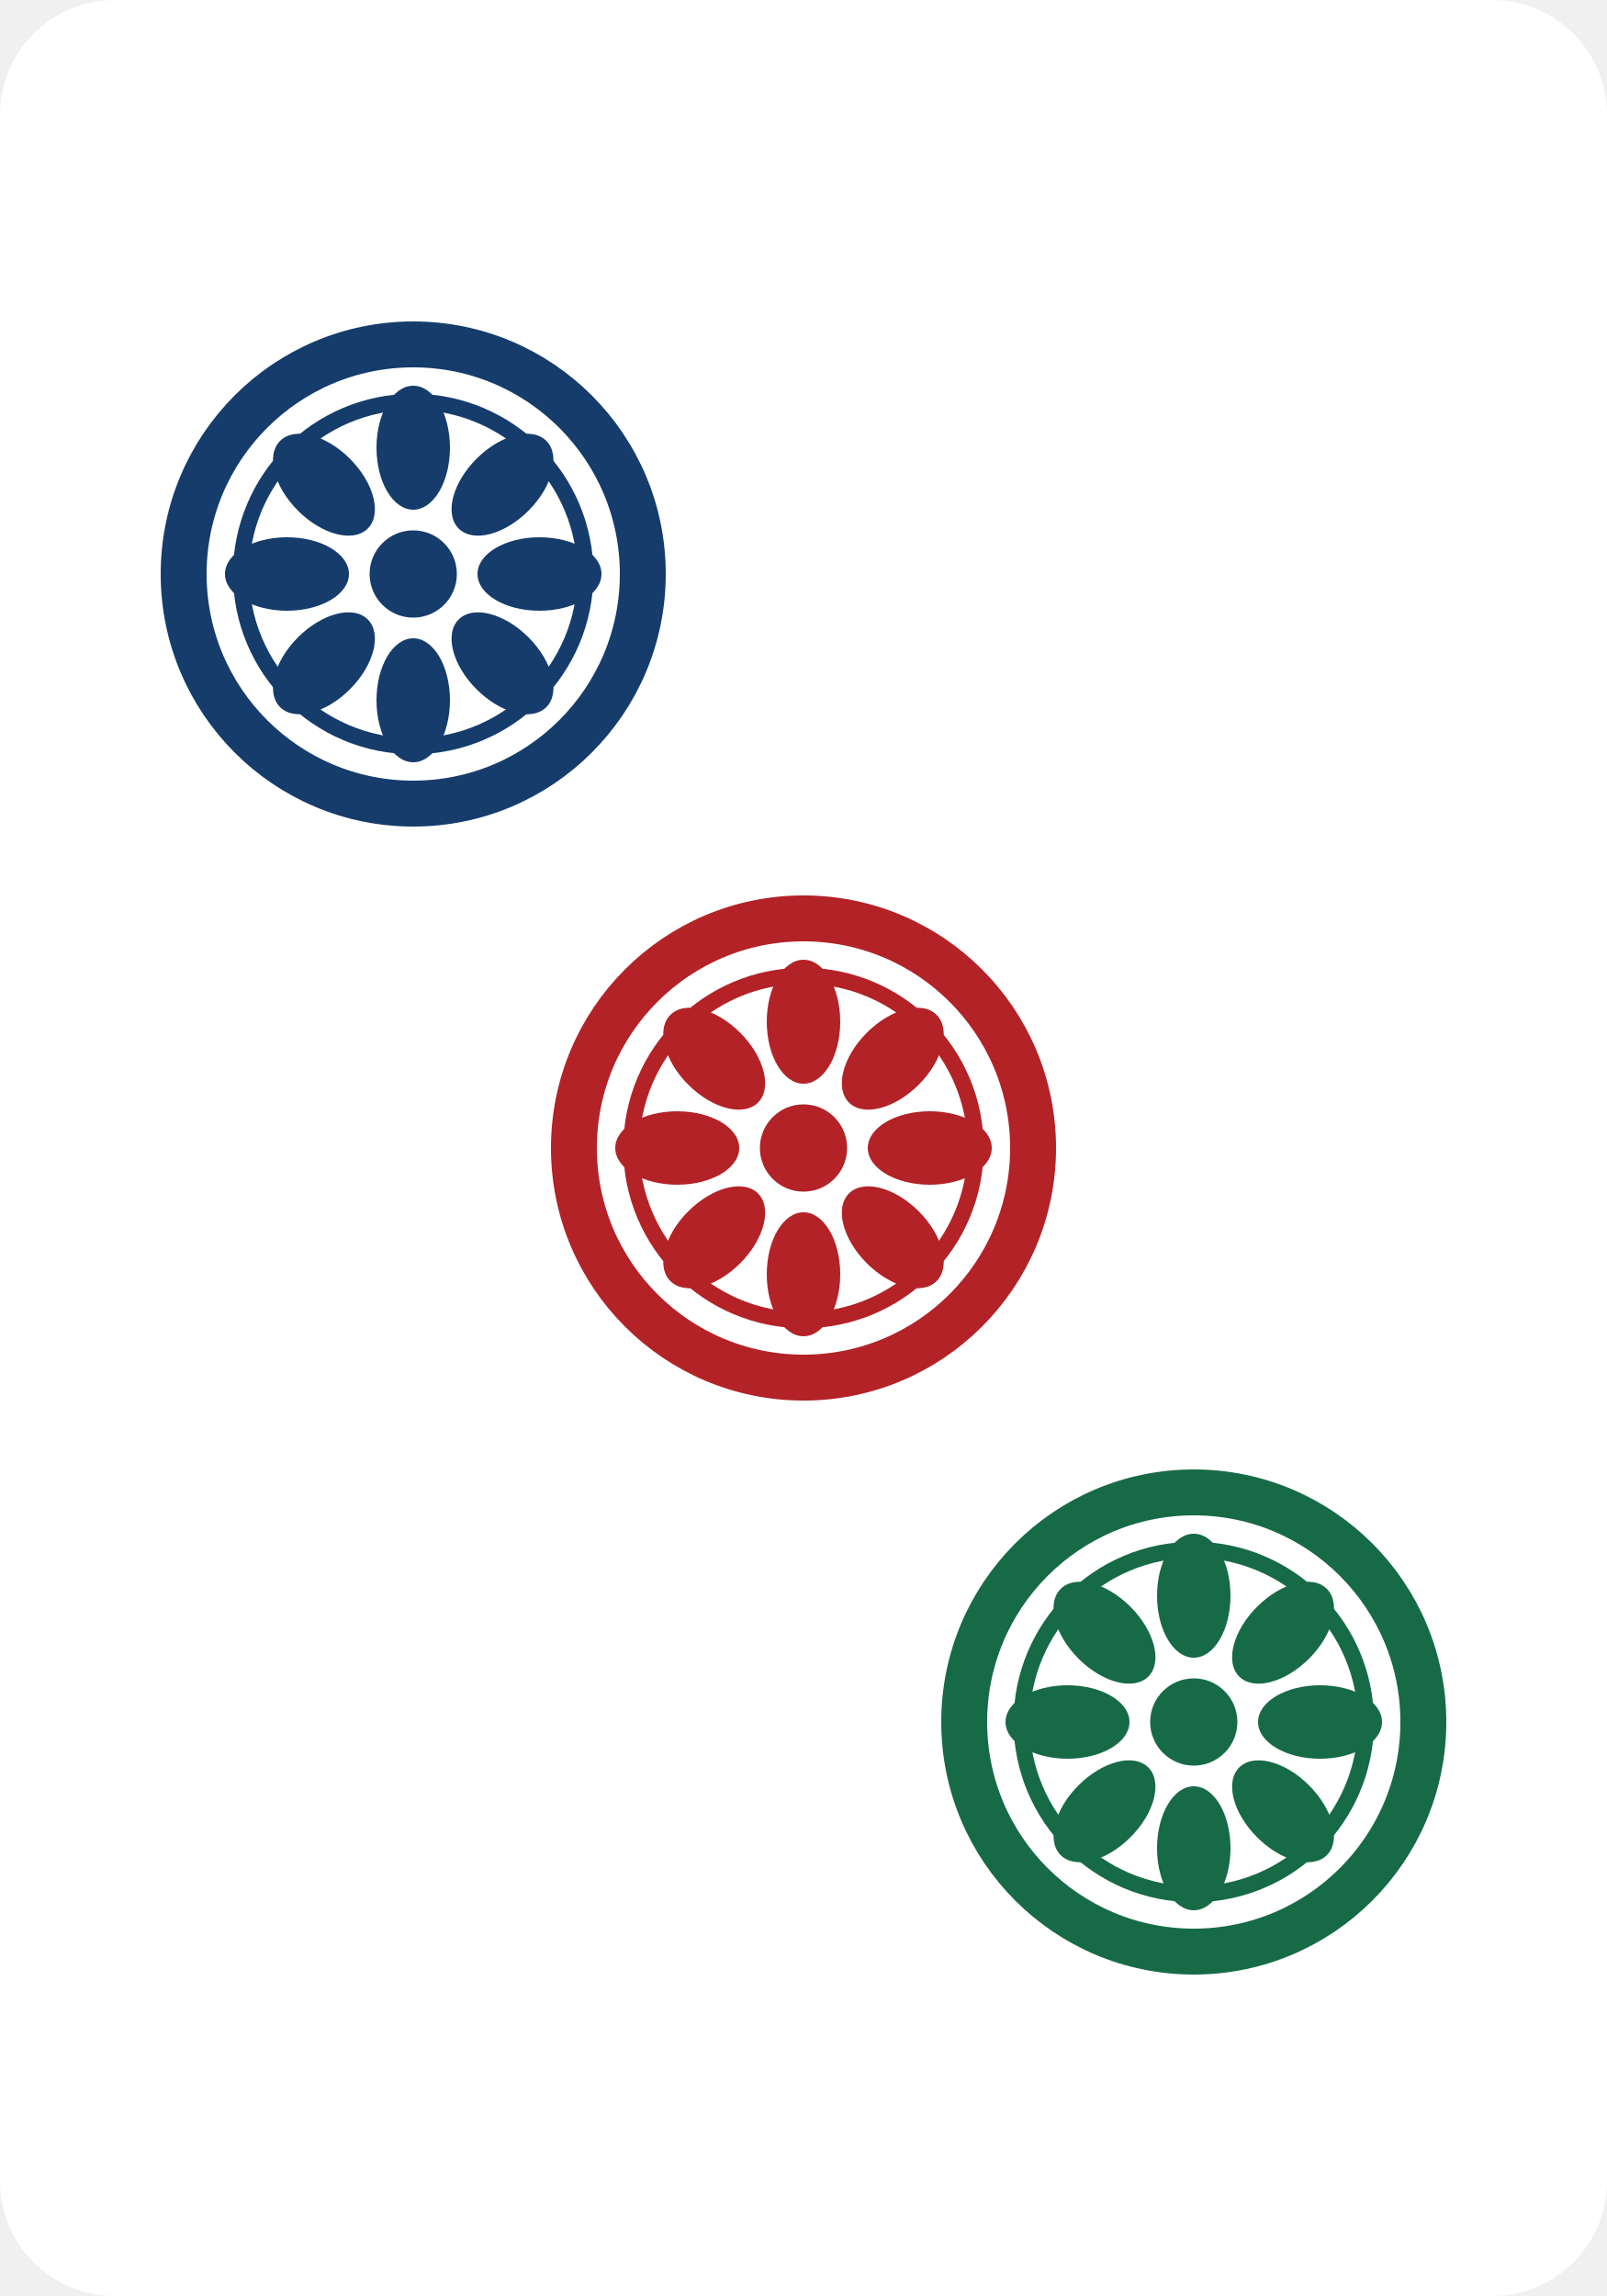
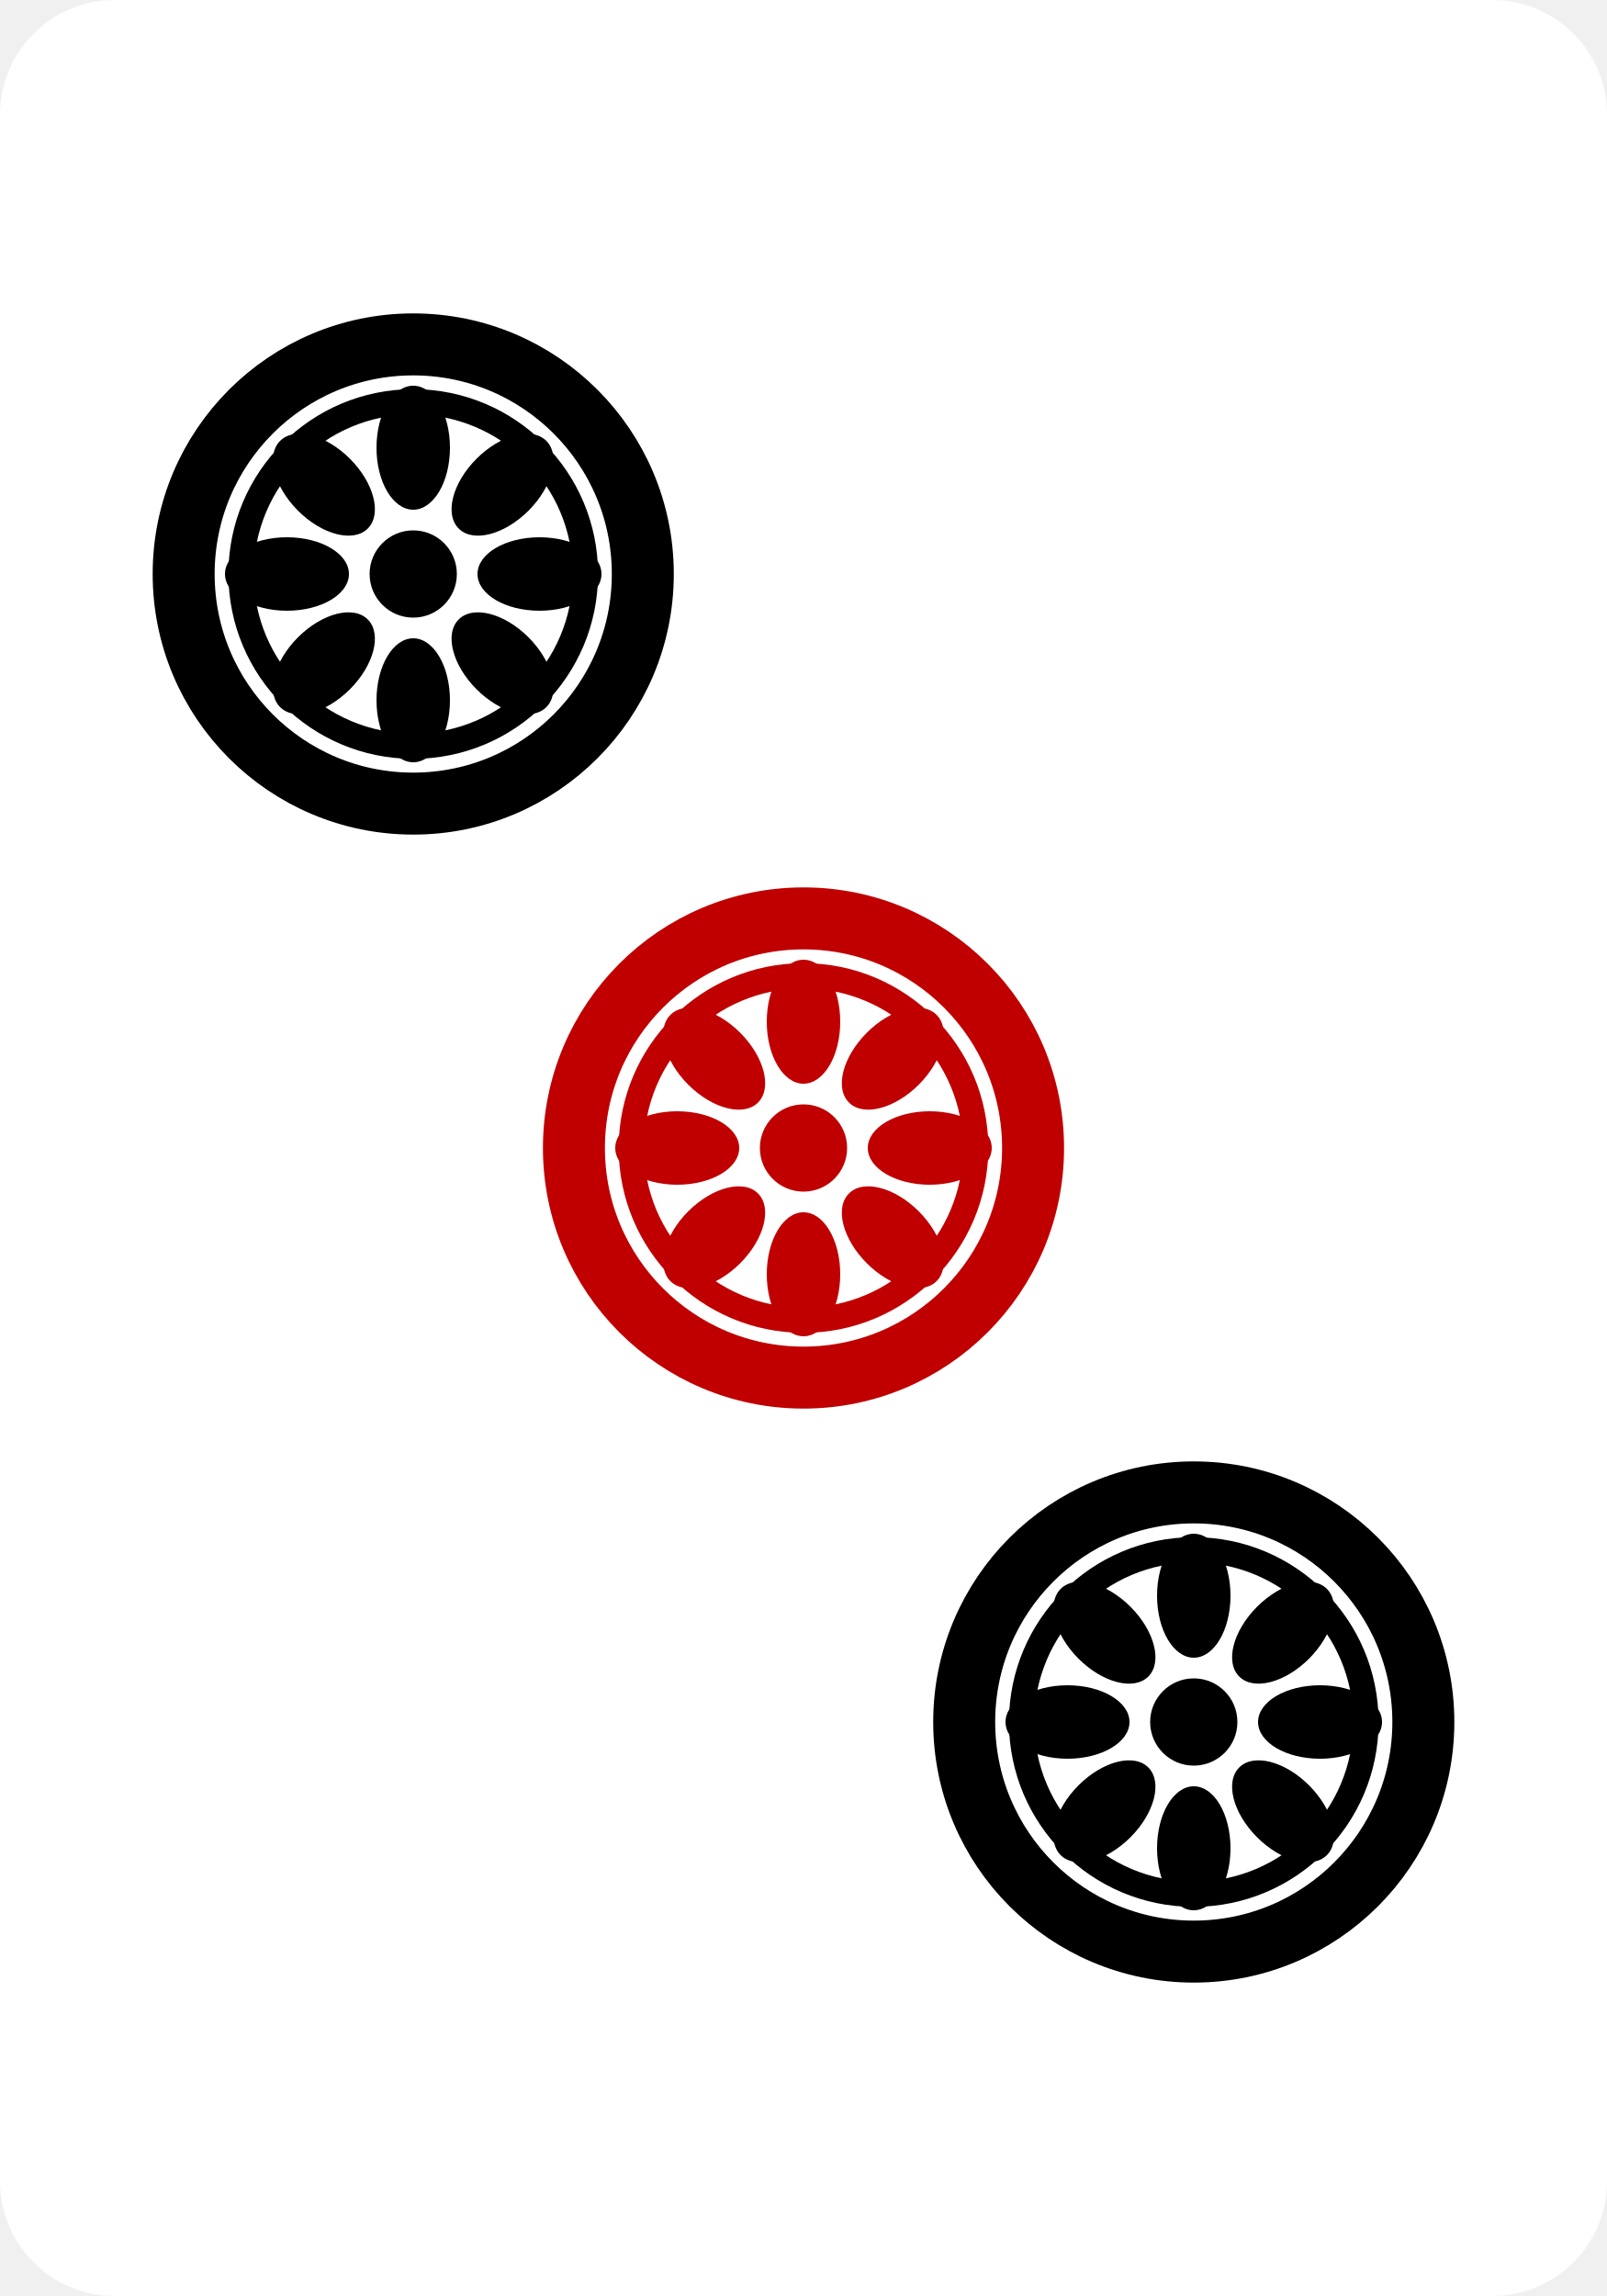
<svg xmlns="http://www.w3.org/2000/svg" viewBox="0 0 70 100">
  <rect width="70" height="100" rx="5" fill="#fff" />
-   <circle cx="18" cy="25" r="10" fill="none" stroke="#153c6b" stroke-width="2" />
-   <circle cx="18" cy="25" r="7.5" fill="none" stroke="#153c6b" stroke-width=".7" />
-   <ellipse cx="0" cy="-5.5" rx="1.6" ry="2.7" fill="#153c6b" transform="translate(18 25) rotate(0)" />
-   <ellipse cx="0" cy="-5.5" rx="1.6" ry="2.7" fill="#153c6b" transform="translate(18 25) rotate(45)" />
-   <ellipse cx="0" cy="-5.5" rx="1.6" ry="2.7" fill="#153c6b" transform="translate(18 25) rotate(90)" />
-   <ellipse cx="0" cy="-5.5" rx="1.6" ry="2.7" fill="#153c6b" transform="translate(18 25) rotate(135)" />
-   <ellipse cx="0" cy="-5.5" rx="1.6" ry="2.7" fill="#153c6b" transform="translate(18 25) rotate(180)" />
-   <ellipse cx="0" cy="-5.5" rx="1.6" ry="2.7" fill="#153c6b" transform="translate(18 25) rotate(225)" />
-   <ellipse cx="0" cy="-5.5" rx="1.6" ry="2.7" fill="#153c6b" transform="translate(18 25) rotate(270)" />
-   <ellipse cx="0" cy="-5.5" rx="1.6" ry="2.7" fill="#153c6b" transform="translate(18 25) rotate(315)" />
-   <circle cx="18" cy="25" r="1.9" fill="#153c6b" />
-   <circle cx="35" cy="50" r="10" fill="none" stroke="#b32227" stroke-width="2" />
-   <circle cx="35" cy="50" r="7.5" fill="none" stroke="#b32227" stroke-width=".7" />
-   <ellipse cx="0" cy="-5.5" rx="1.6" ry="2.7" fill="#b32227" transform="translate(35 50) rotate(0)" />
-   <ellipse cx="0" cy="-5.5" rx="1.6" ry="2.7" fill="#b32227" transform="translate(35 50) rotate(45)" />
-   <ellipse cx="0" cy="-5.5" rx="1.6" ry="2.7" fill="#b32227" transform="translate(35 50) rotate(90)" />
-   <ellipse cx="0" cy="-5.5" rx="1.6" ry="2.7" fill="#b32227" transform="translate(35 50) rotate(135)" />
-   <ellipse cx="0" cy="-5.5" rx="1.6" ry="2.7" fill="#b32227" transform="translate(35 50) rotate(180)" />
-   <ellipse cx="0" cy="-5.5" rx="1.6" ry="2.7" fill="#b32227" transform="translate(35 50) rotate(225)" />
-   <ellipse cx="0" cy="-5.5" rx="1.6" ry="2.7" fill="#b32227" transform="translate(35 50) rotate(270)" />
-   <ellipse cx="0" cy="-5.5" rx="1.6" ry="2.7" fill="#b32227" transform="translate(35 50) rotate(315)" />
-   <circle cx="35" cy="50" r="1.9" fill="#b32227" />
-   <circle cx="52" cy="75" r="10" fill="none" stroke="#176a46" stroke-width="2" />
-   <circle cx="52" cy="75" r="7.5" fill="none" stroke="#176a46" stroke-width=".7" />
-   <ellipse cx="0" cy="-5.5" rx="1.6" ry="2.7" fill="#176a46" transform="translate(52 75) rotate(0)" />
-   <ellipse cx="0" cy="-5.5" rx="1.6" ry="2.7" fill="#176a46" transform="translate(52 75) rotate(45)" />
-   <ellipse cx="0" cy="-5.5" rx="1.6" ry="2.7" fill="#176a46" transform="translate(52 75) rotate(90)" />
-   <ellipse cx="0" cy="-5.5" rx="1.6" ry="2.7" fill="#176a46" transform="translate(52 75) rotate(135)" />
-   <ellipse cx="0" cy="-5.5" rx="1.6" ry="2.7" fill="#176a46" transform="translate(52 75) rotate(180)" />
-   <ellipse cx="0" cy="-5.5" rx="1.6" ry="2.7" fill="#176a46" transform="translate(52 75) rotate(225)" />
-   <ellipse cx="0" cy="-5.5" rx="1.6" ry="2.7" fill="#176a46" transform="translate(52 75) rotate(270)" />
-   <ellipse cx="0" cy="-5.5" rx="1.6" ry="2.7" fill="#176a46" transform="translate(52 75) rotate(315)" />
-   <circle cx="52" cy="75" r="1.9" fill="#176a46" />
+   <circle cx="18" cy="25" r="10" fill="none" stroke="#000000" stroke-width="2.7" />
+   <circle cx="18" cy="25" r="7.5" fill="none" stroke="#000000" stroke-width="1.1" />
+   <ellipse cx="0" cy="-5.5" rx="1.6" ry="2.7" fill="#000000" transform="translate(18 25) rotate(0)" />
+   <ellipse cx="0" cy="-5.5" rx="1.6" ry="2.7" fill="#000000" transform="translate(18 25) rotate(45)" />
+   <ellipse cx="0" cy="-5.5" rx="1.6" ry="2.7" fill="#000000" transform="translate(18 25) rotate(90)" />
+   <ellipse cx="0" cy="-5.5" rx="1.6" ry="2.7" fill="#000000" transform="translate(18 25) rotate(135)" />
+   <ellipse cx="0" cy="-5.5" rx="1.6" ry="2.7" fill="#000000" transform="translate(18 25) rotate(180)" />
+   <ellipse cx="0" cy="-5.5" rx="1.6" ry="2.7" fill="#000000" transform="translate(18 25) rotate(225)" />
+   <ellipse cx="0" cy="-5.5" rx="1.6" ry="2.7" fill="#000000" transform="translate(18 25) rotate(270)" />
+   <ellipse cx="0" cy="-5.5" rx="1.6" ry="2.7" fill="#000000" transform="translate(18 25) rotate(315)" />
+   <circle cx="18" cy="25" r="1.9" fill="#000000" />
+   <circle cx="35" cy="50" r="10" fill="none" stroke="#c00000" stroke-width="2.7" />
+   <circle cx="35" cy="50" r="7.5" fill="none" stroke="#c00000" stroke-width="1.1" />
+   <ellipse cx="0" cy="-5.5" rx="1.6" ry="2.7" fill="#c00000" transform="translate(35 50) rotate(0)" />
+   <ellipse cx="0" cy="-5.5" rx="1.6" ry="2.7" fill="#c00000" transform="translate(35 50) rotate(45)" />
+   <ellipse cx="0" cy="-5.5" rx="1.6" ry="2.7" fill="#c00000" transform="translate(35 50) rotate(90)" />
+   <ellipse cx="0" cy="-5.5" rx="1.6" ry="2.7" fill="#c00000" transform="translate(35 50) rotate(135)" />
+   <ellipse cx="0" cy="-5.5" rx="1.6" ry="2.7" fill="#c00000" transform="translate(35 50) rotate(180)" />
+   <ellipse cx="0" cy="-5.5" rx="1.6" ry="2.7" fill="#c00000" transform="translate(35 50) rotate(225)" />
+   <ellipse cx="0" cy="-5.5" rx="1.6" ry="2.7" fill="#c00000" transform="translate(35 50) rotate(270)" />
+   <ellipse cx="0" cy="-5.5" rx="1.6" ry="2.7" fill="#c00000" transform="translate(35 50) rotate(315)" />
+   <circle cx="35" cy="50" r="1.9" fill="#c00000" />
+   <circle cx="52" cy="75" r="10" fill="none" stroke="#000000" stroke-width="2.7" />
+   <circle cx="52" cy="75" r="7.5" fill="none" stroke="#000000" stroke-width="1.1" />
+   <ellipse cx="0" cy="-5.5" rx="1.6" ry="2.7" fill="#000000" transform="translate(52 75) rotate(0)" />
+   <ellipse cx="0" cy="-5.5" rx="1.6" ry="2.7" fill="#000000" transform="translate(52 75) rotate(45)" />
+   <ellipse cx="0" cy="-5.5" rx="1.6" ry="2.7" fill="#000000" transform="translate(52 75) rotate(90)" />
+   <ellipse cx="0" cy="-5.5" rx="1.6" ry="2.7" fill="#000000" transform="translate(52 75) rotate(135)" />
+   <ellipse cx="0" cy="-5.5" rx="1.6" ry="2.7" fill="#000000" transform="translate(52 75) rotate(180)" />
+   <ellipse cx="0" cy="-5.5" rx="1.6" ry="2.7" fill="#000000" transform="translate(52 75) rotate(225)" />
+   <ellipse cx="0" cy="-5.5" rx="1.6" ry="2.7" fill="#000000" transform="translate(52 75) rotate(270)" />
+   <ellipse cx="0" cy="-5.5" rx="1.6" ry="2.7" fill="#000000" transform="translate(52 75) rotate(315)" />
+   <circle cx="52" cy="75" r="1.9" fill="#000000" />
</svg>
